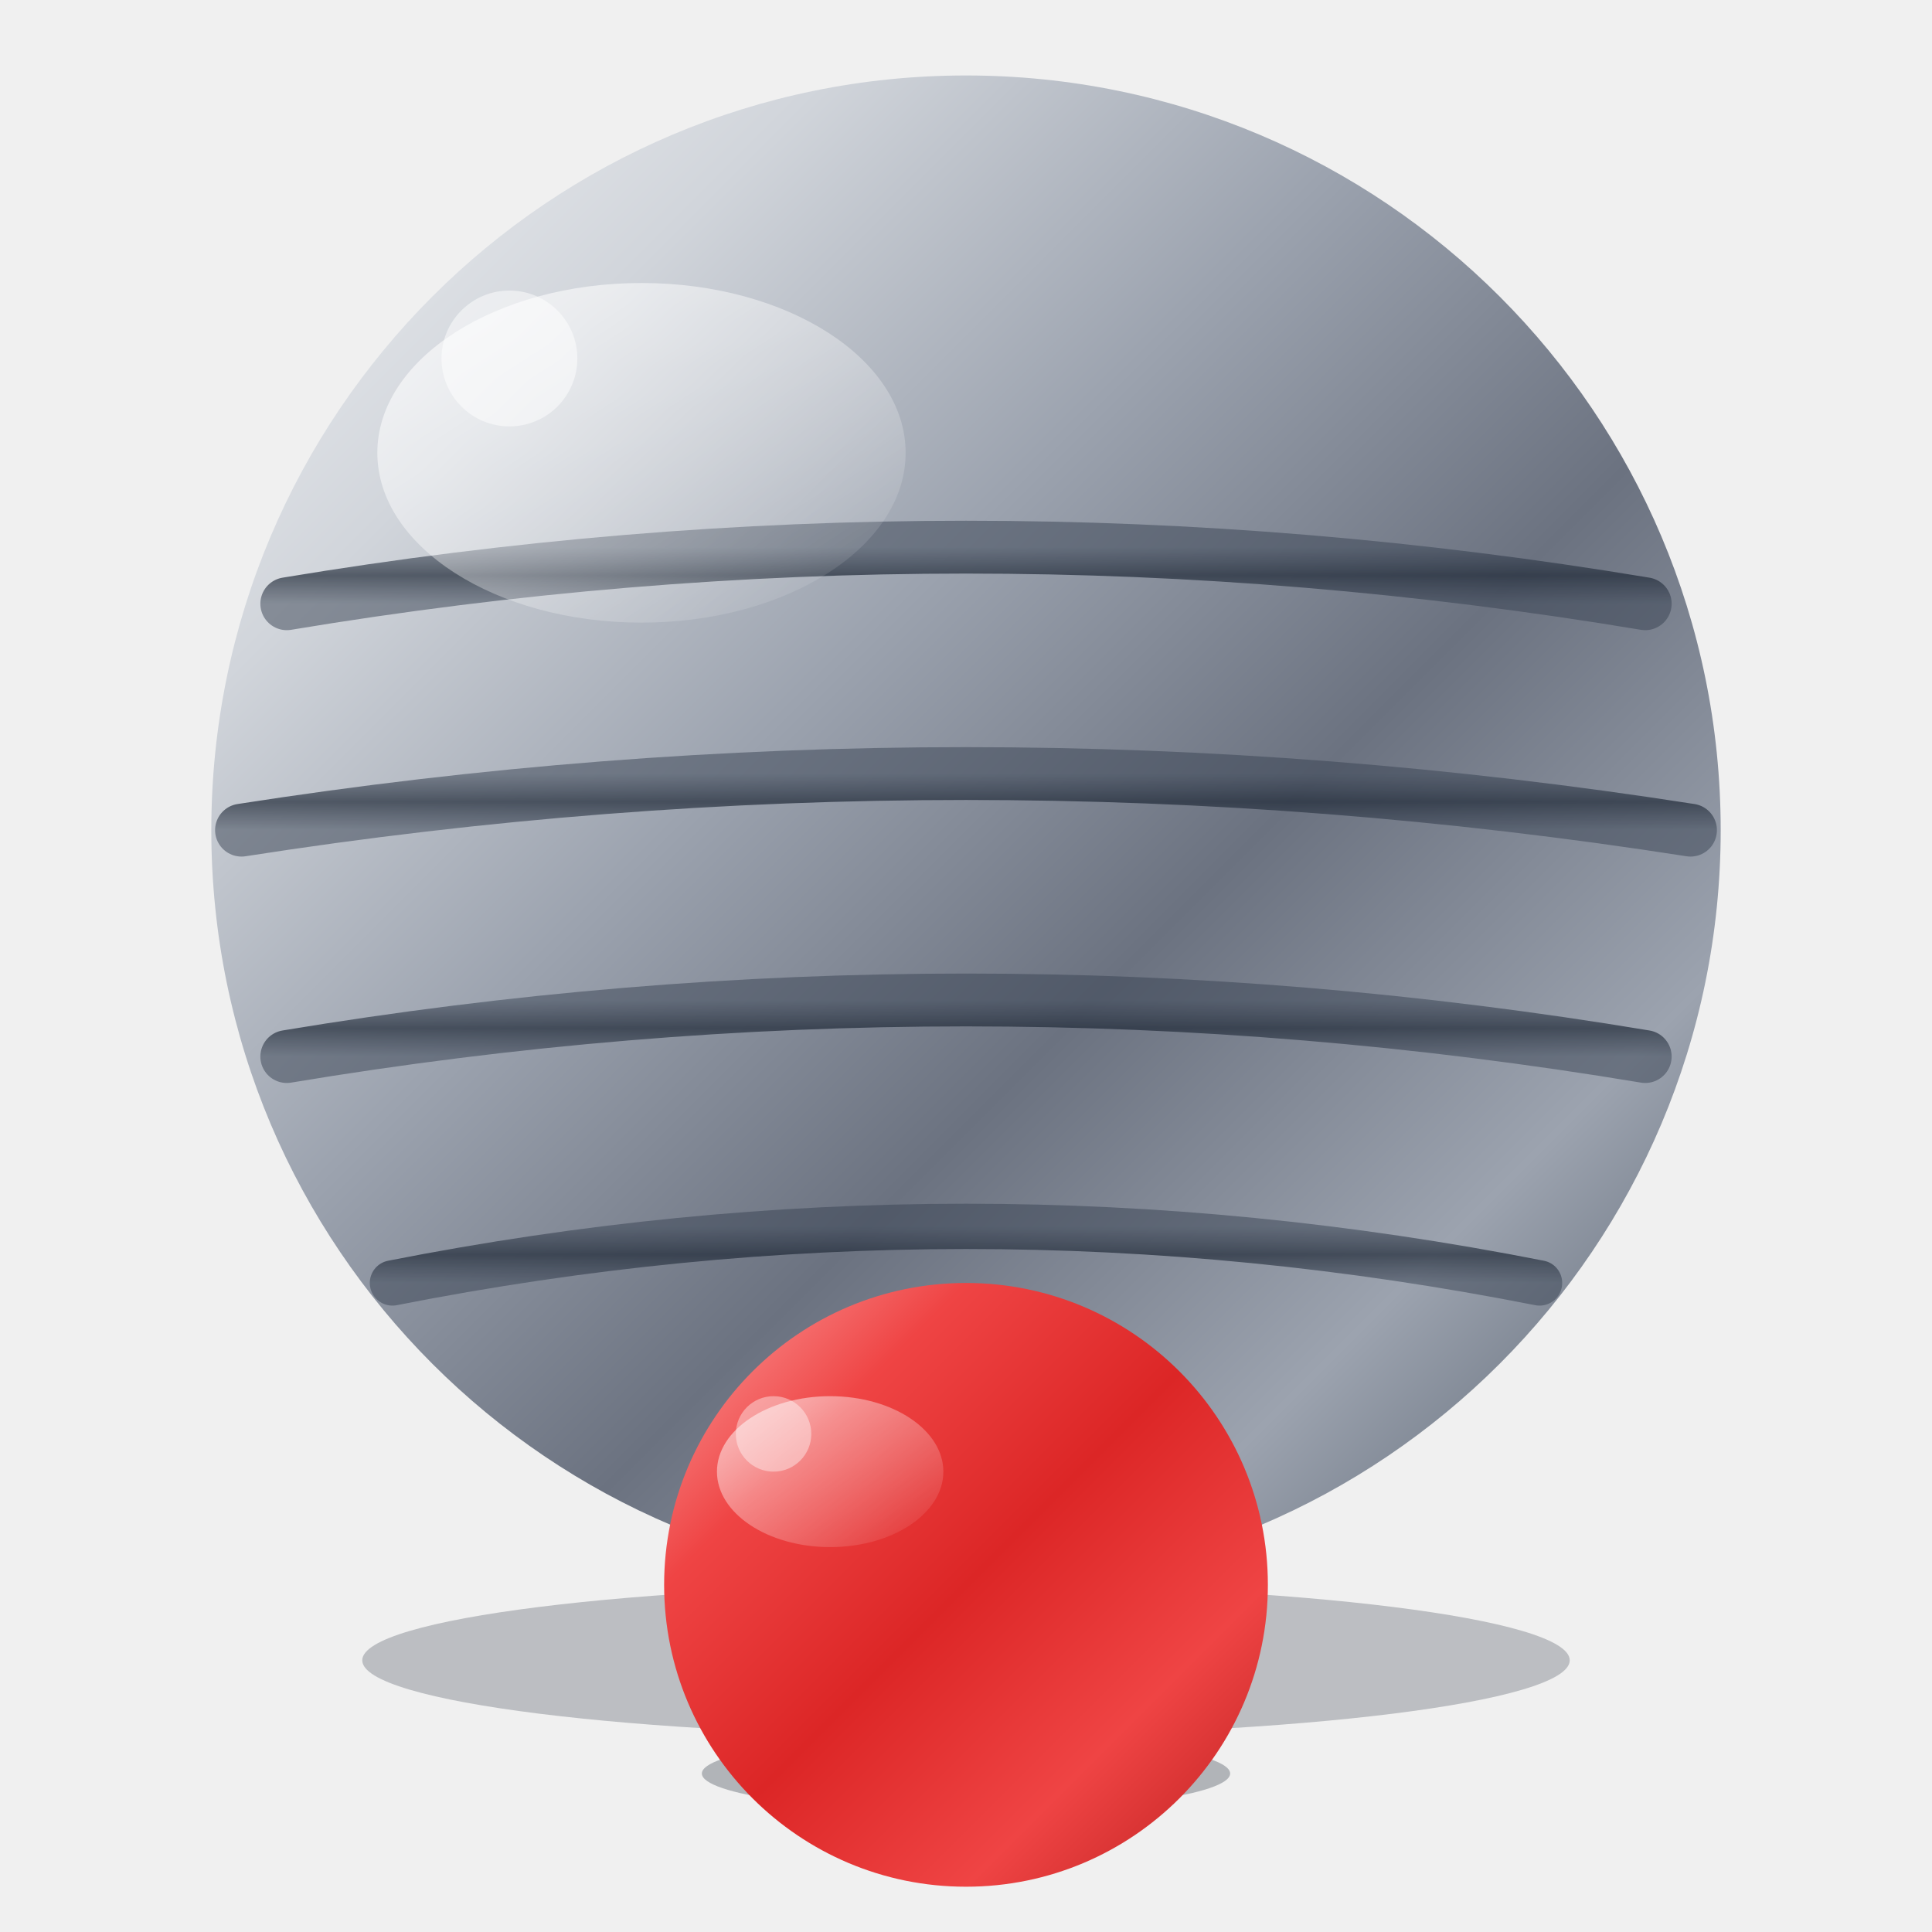
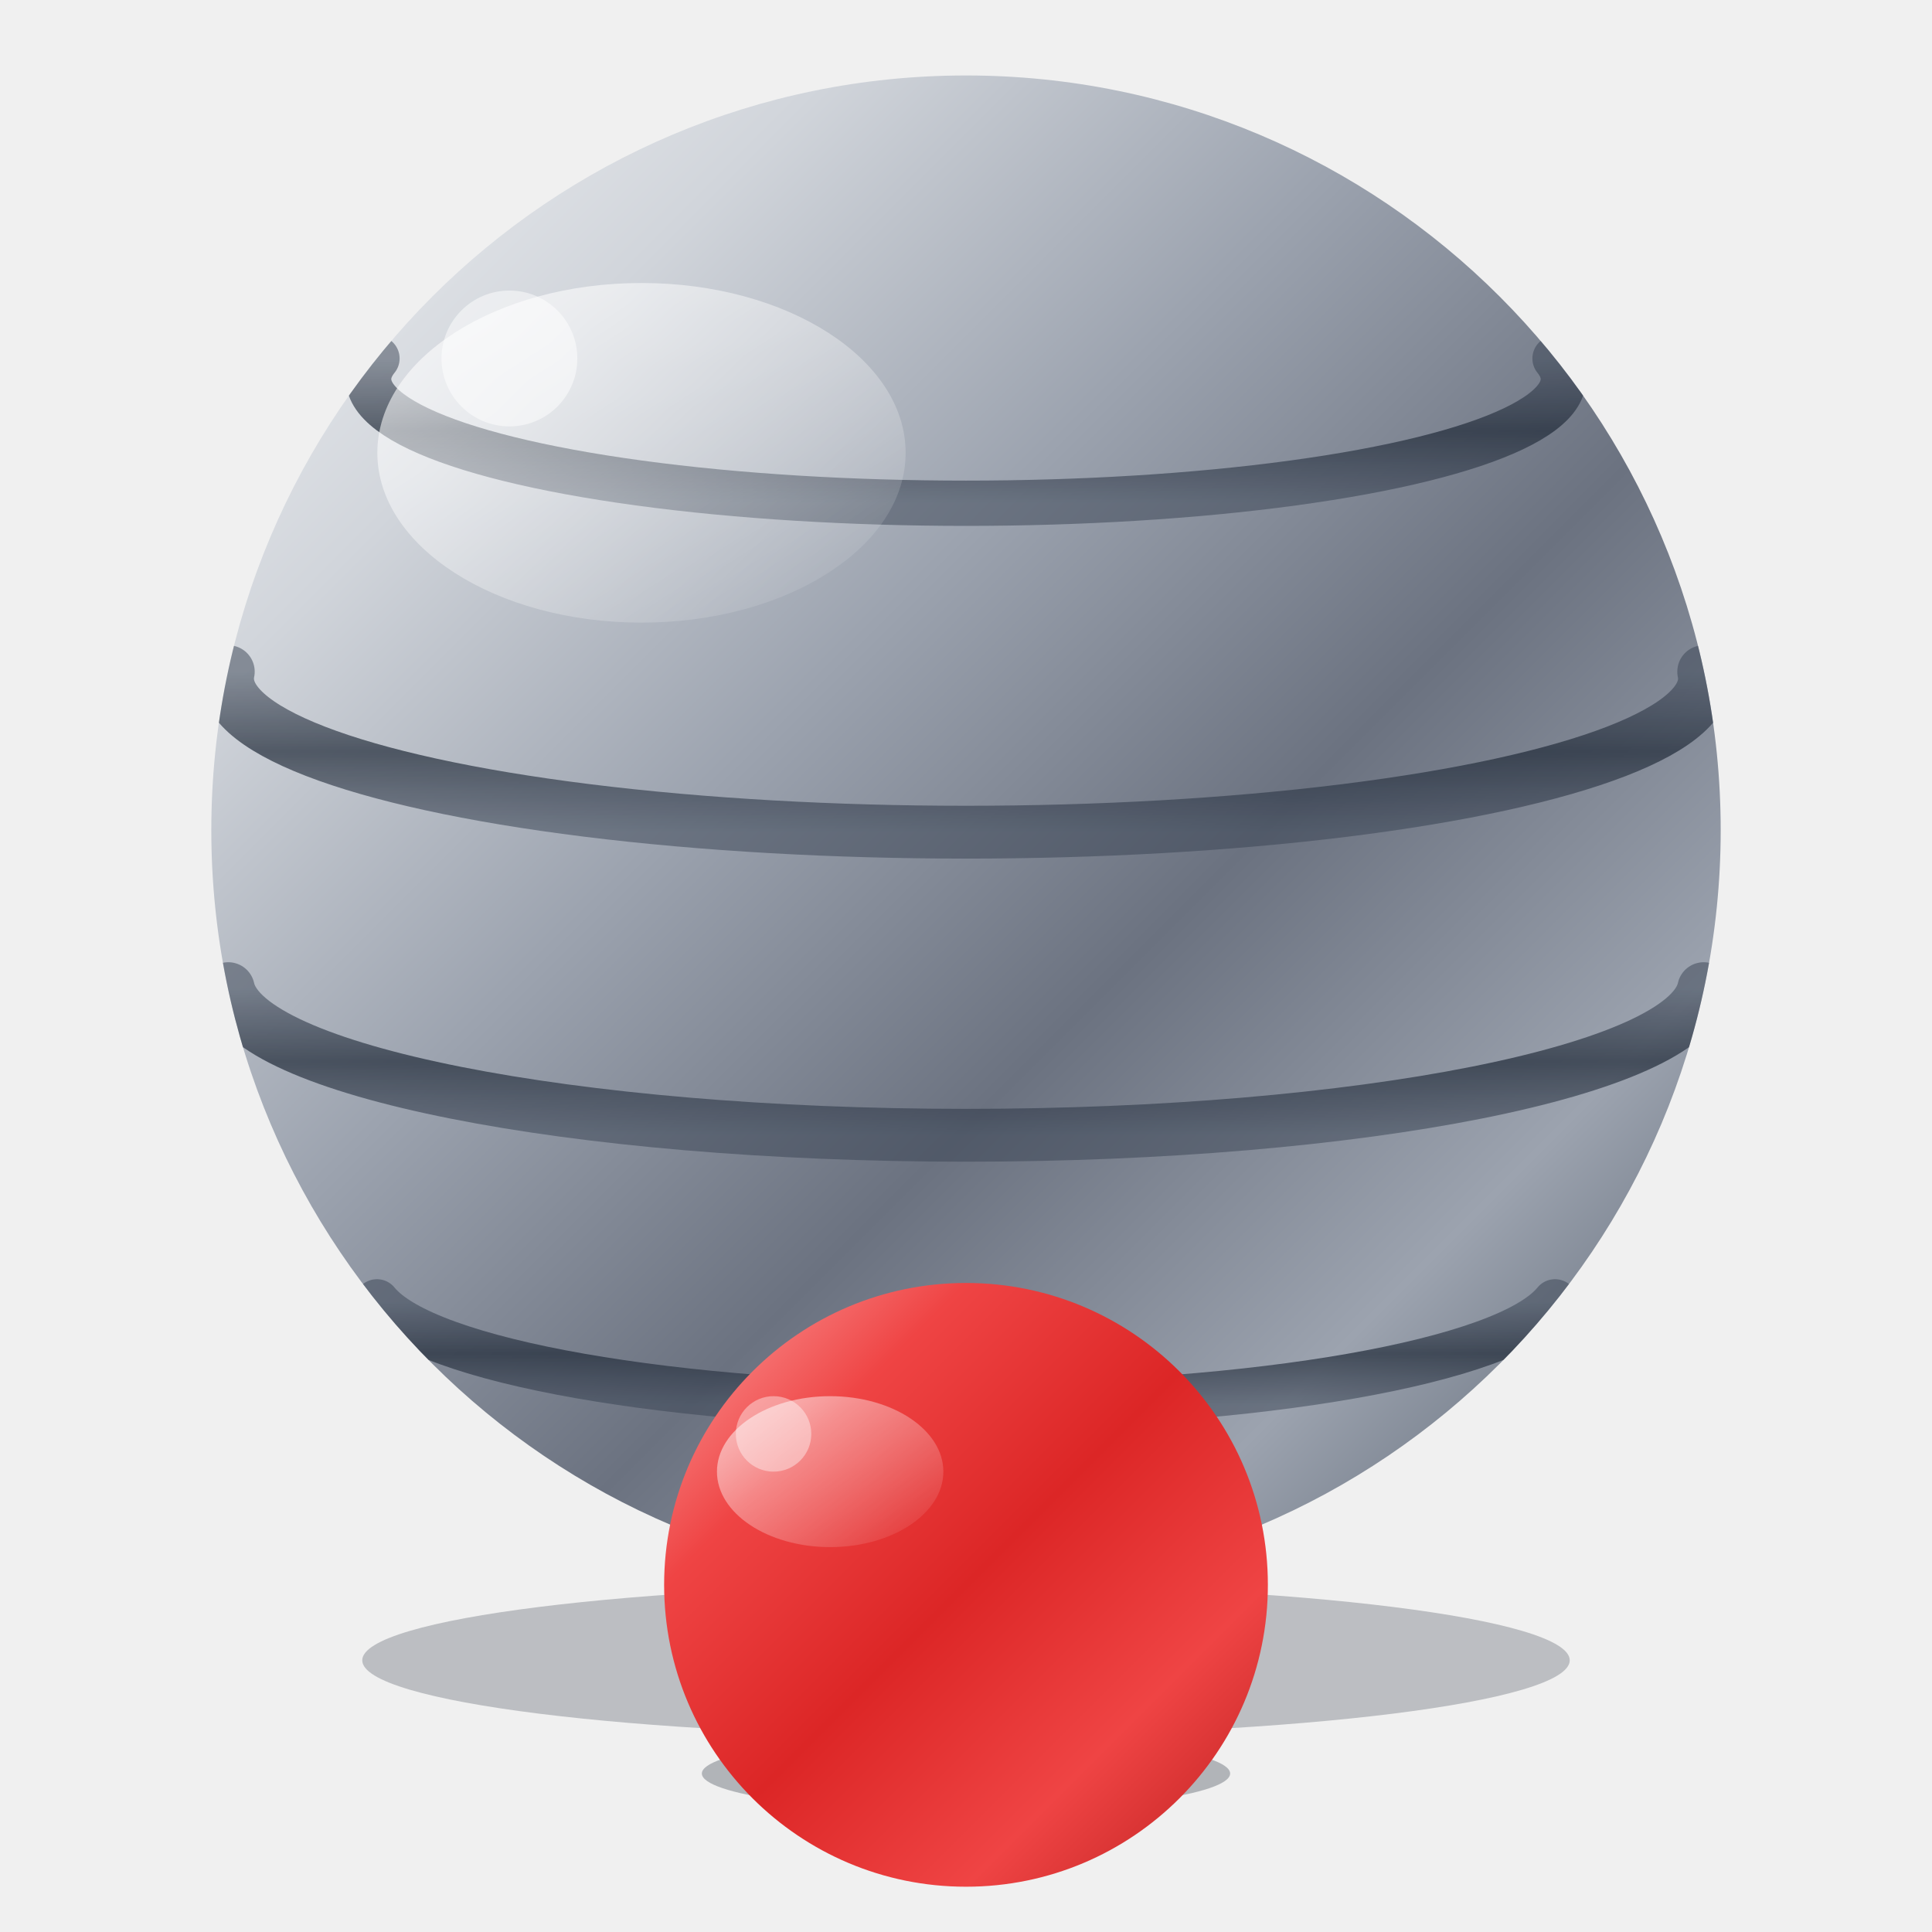
<svg xmlns="http://www.w3.org/2000/svg" viewBox="0 0 512 512">
  <defs>
    <linearGradient id="steelGradient" x1="0%" y1="0%" x2="100%" y2="100%">
      <stop offset="0%" stop-color="#f3f4f6" />
      <stop offset="20%" stop-color="#d1d5db" />
      <stop offset="40%" stop-color="#9ca3af" />
      <stop offset="60%" stop-color="#6b7280" />
      <stop offset="80%" stop-color="#9ca3af" />
      <stop offset="100%" stop-color="#4b5563" />
    </linearGradient>
    <linearGradient id="shineGradient" x1="0%" y1="0%" x2="100%" y2="100%">
      <stop offset="0%" stop-color="white" stop-opacity="0.7" />
      <stop offset="100%" stop-color="white" stop-opacity="0" />
    </linearGradient>
    <linearGradient id="grooveGradient" x1="0%" y1="0%" x2="0%" y2="100%">
      <stop offset="0%" stop-color="#374151" stop-opacity="0.5" />
      <stop offset="50%" stop-color="#1f2937" stop-opacity="0.7" />
      <stop offset="100%" stop-color="#374151" stop-opacity="0.5" />
    </linearGradient>
    <linearGradient id="redGradient" x1="0%" y1="0%" x2="100%" y2="100%">
      <stop offset="0%" stop-color="#fca5a5" />
      <stop offset="25%" stop-color="#ef4444" />
      <stop offset="50%" stop-color="#dc2626" />
      <stop offset="75%" stop-color="#ef4444" />
      <stop offset="100%" stop-color="#b91c1c" />
    </linearGradient>
    <linearGradient id="redShineGradient" x1="0%" y1="0%" x2="100%" y2="100%">
      <stop offset="0%" stop-color="white" stop-opacity="0.6" />
      <stop offset="100%" stop-color="white" stop-opacity="0" />
    </linearGradient>
+     <clipPath id="bouleClip">
+       <circle cx="256" cy="220" r="200" />
+     </clipPath>
  </defs>
  <ellipse cx="256" cy="440" rx="160" ry="20" fill="#1f2937" opacity="0.25" />
  <circle cx="256" cy="220" r="200" fill="url(#steelGradient)" />
-   <path d="M76 160 Q256 130 436 160" fill="none" stroke="url(#grooveGradient)" stroke-width="14" stroke-linecap="round" />
-   <path d="M64 220 Q256 190 448 220" fill="none" stroke="url(#grooveGradient)" stroke-width="14" stroke-linecap="round" />
-   <path d="M76 280 Q256 250 436 280" fill="none" stroke="url(#grooveGradient)" stroke-width="14" stroke-linecap="round" />
-   <path d="M104 340 Q256 310 408 340" fill="none" stroke="url(#grooveGradient)" stroke-width="12" stroke-linecap="round" />
+   <g clip-path="url(#bouleClip)" fill="none" stroke="url(#grooveGradient)" stroke-linecap="round">
+     <path d="M 99.9 95 A 158.3 32.9 0 1 0 412.1 95" stroke-width="12" />
+     <path d="M 60.5 178 A 195.7 40.7 0 1 0 451.5 178" stroke-width="14" />
+     <path d="M 60.5 262 A 195.7 40.7 0 0 0 451.5 262" stroke-width="14" />
+     <path d="M 99.9 345 A 158.3 32.9 0 0 0 412.1 345" stroke-width="12" />
+   </g>
  <ellipse cx="170" cy="120" rx="70" ry="45" fill="url(#shineGradient)" />
  <circle cx="135" cy="95" r="18" fill="white" opacity="0.5" />
  <ellipse cx="256" cy="470" rx="70" ry="10" fill="#1f2937" opacity="0.3" />
  <circle cx="256" cy="420" r="80" fill="url(#redGradient)" />
  <ellipse cx="220" cy="390" rx="30" ry="20" fill="url(#redShineGradient)" />
  <circle cx="205" cy="380" r="10" fill="white" opacity="0.4" />
</svg>
